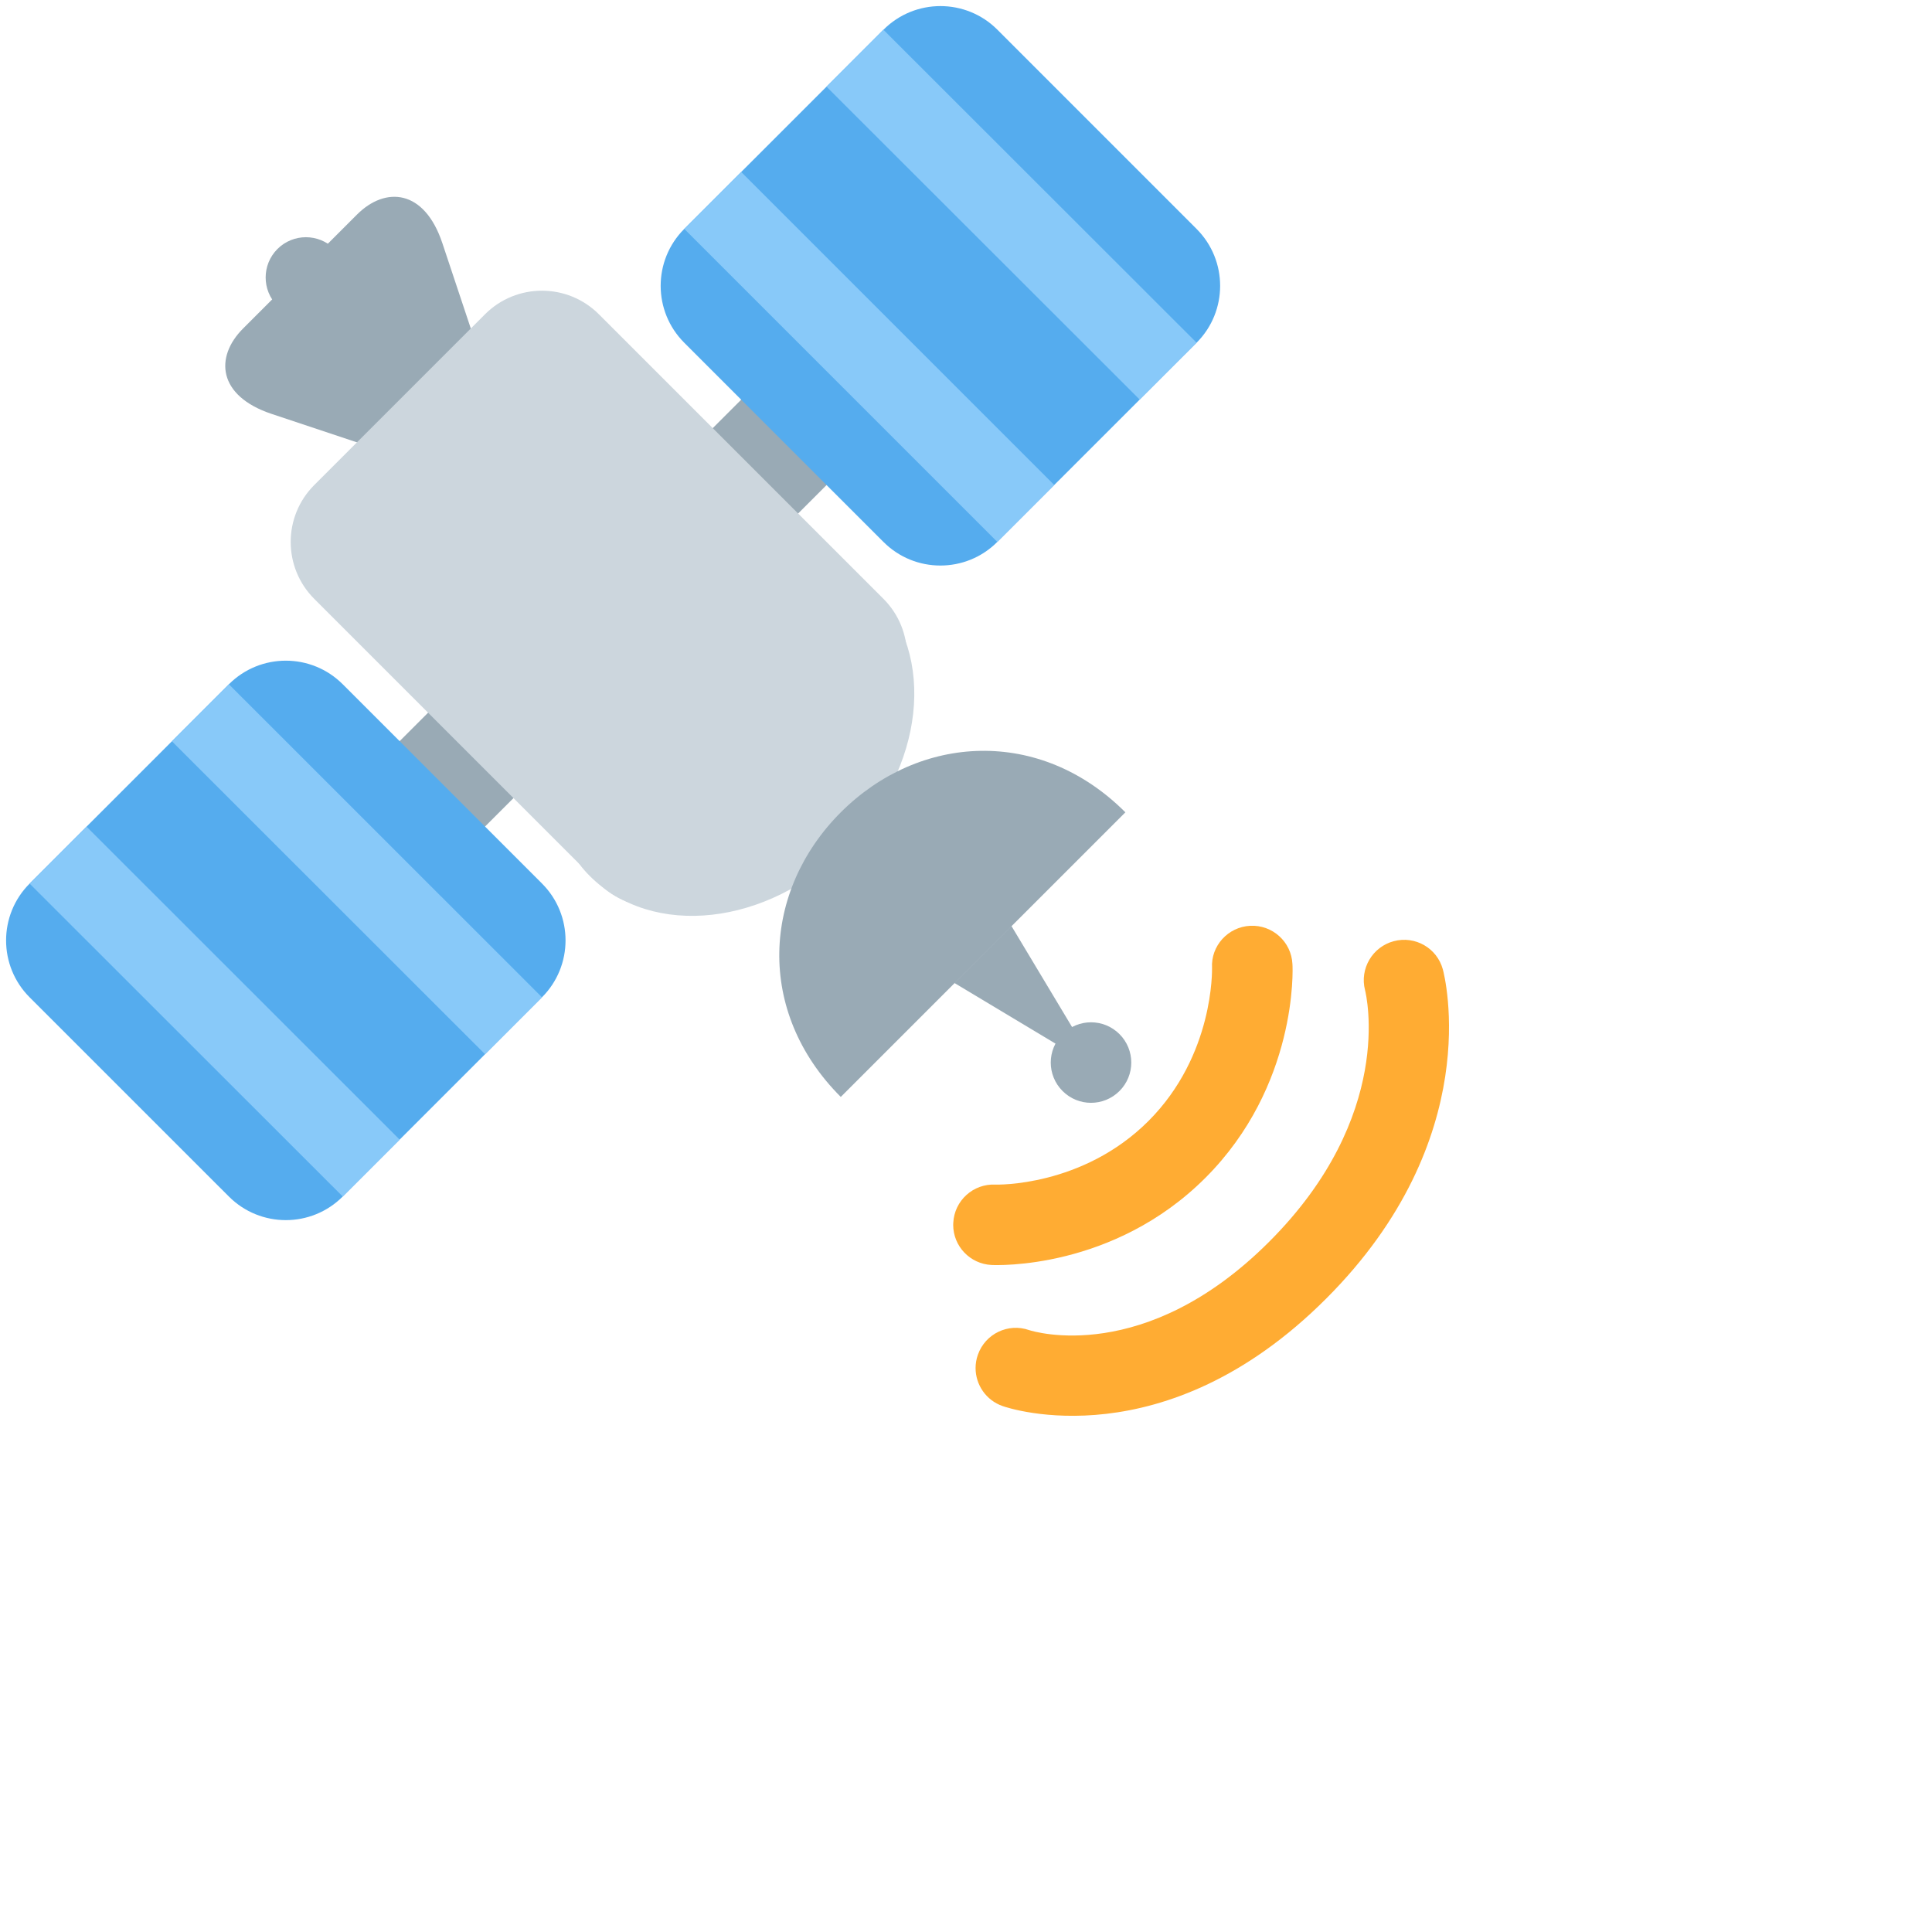
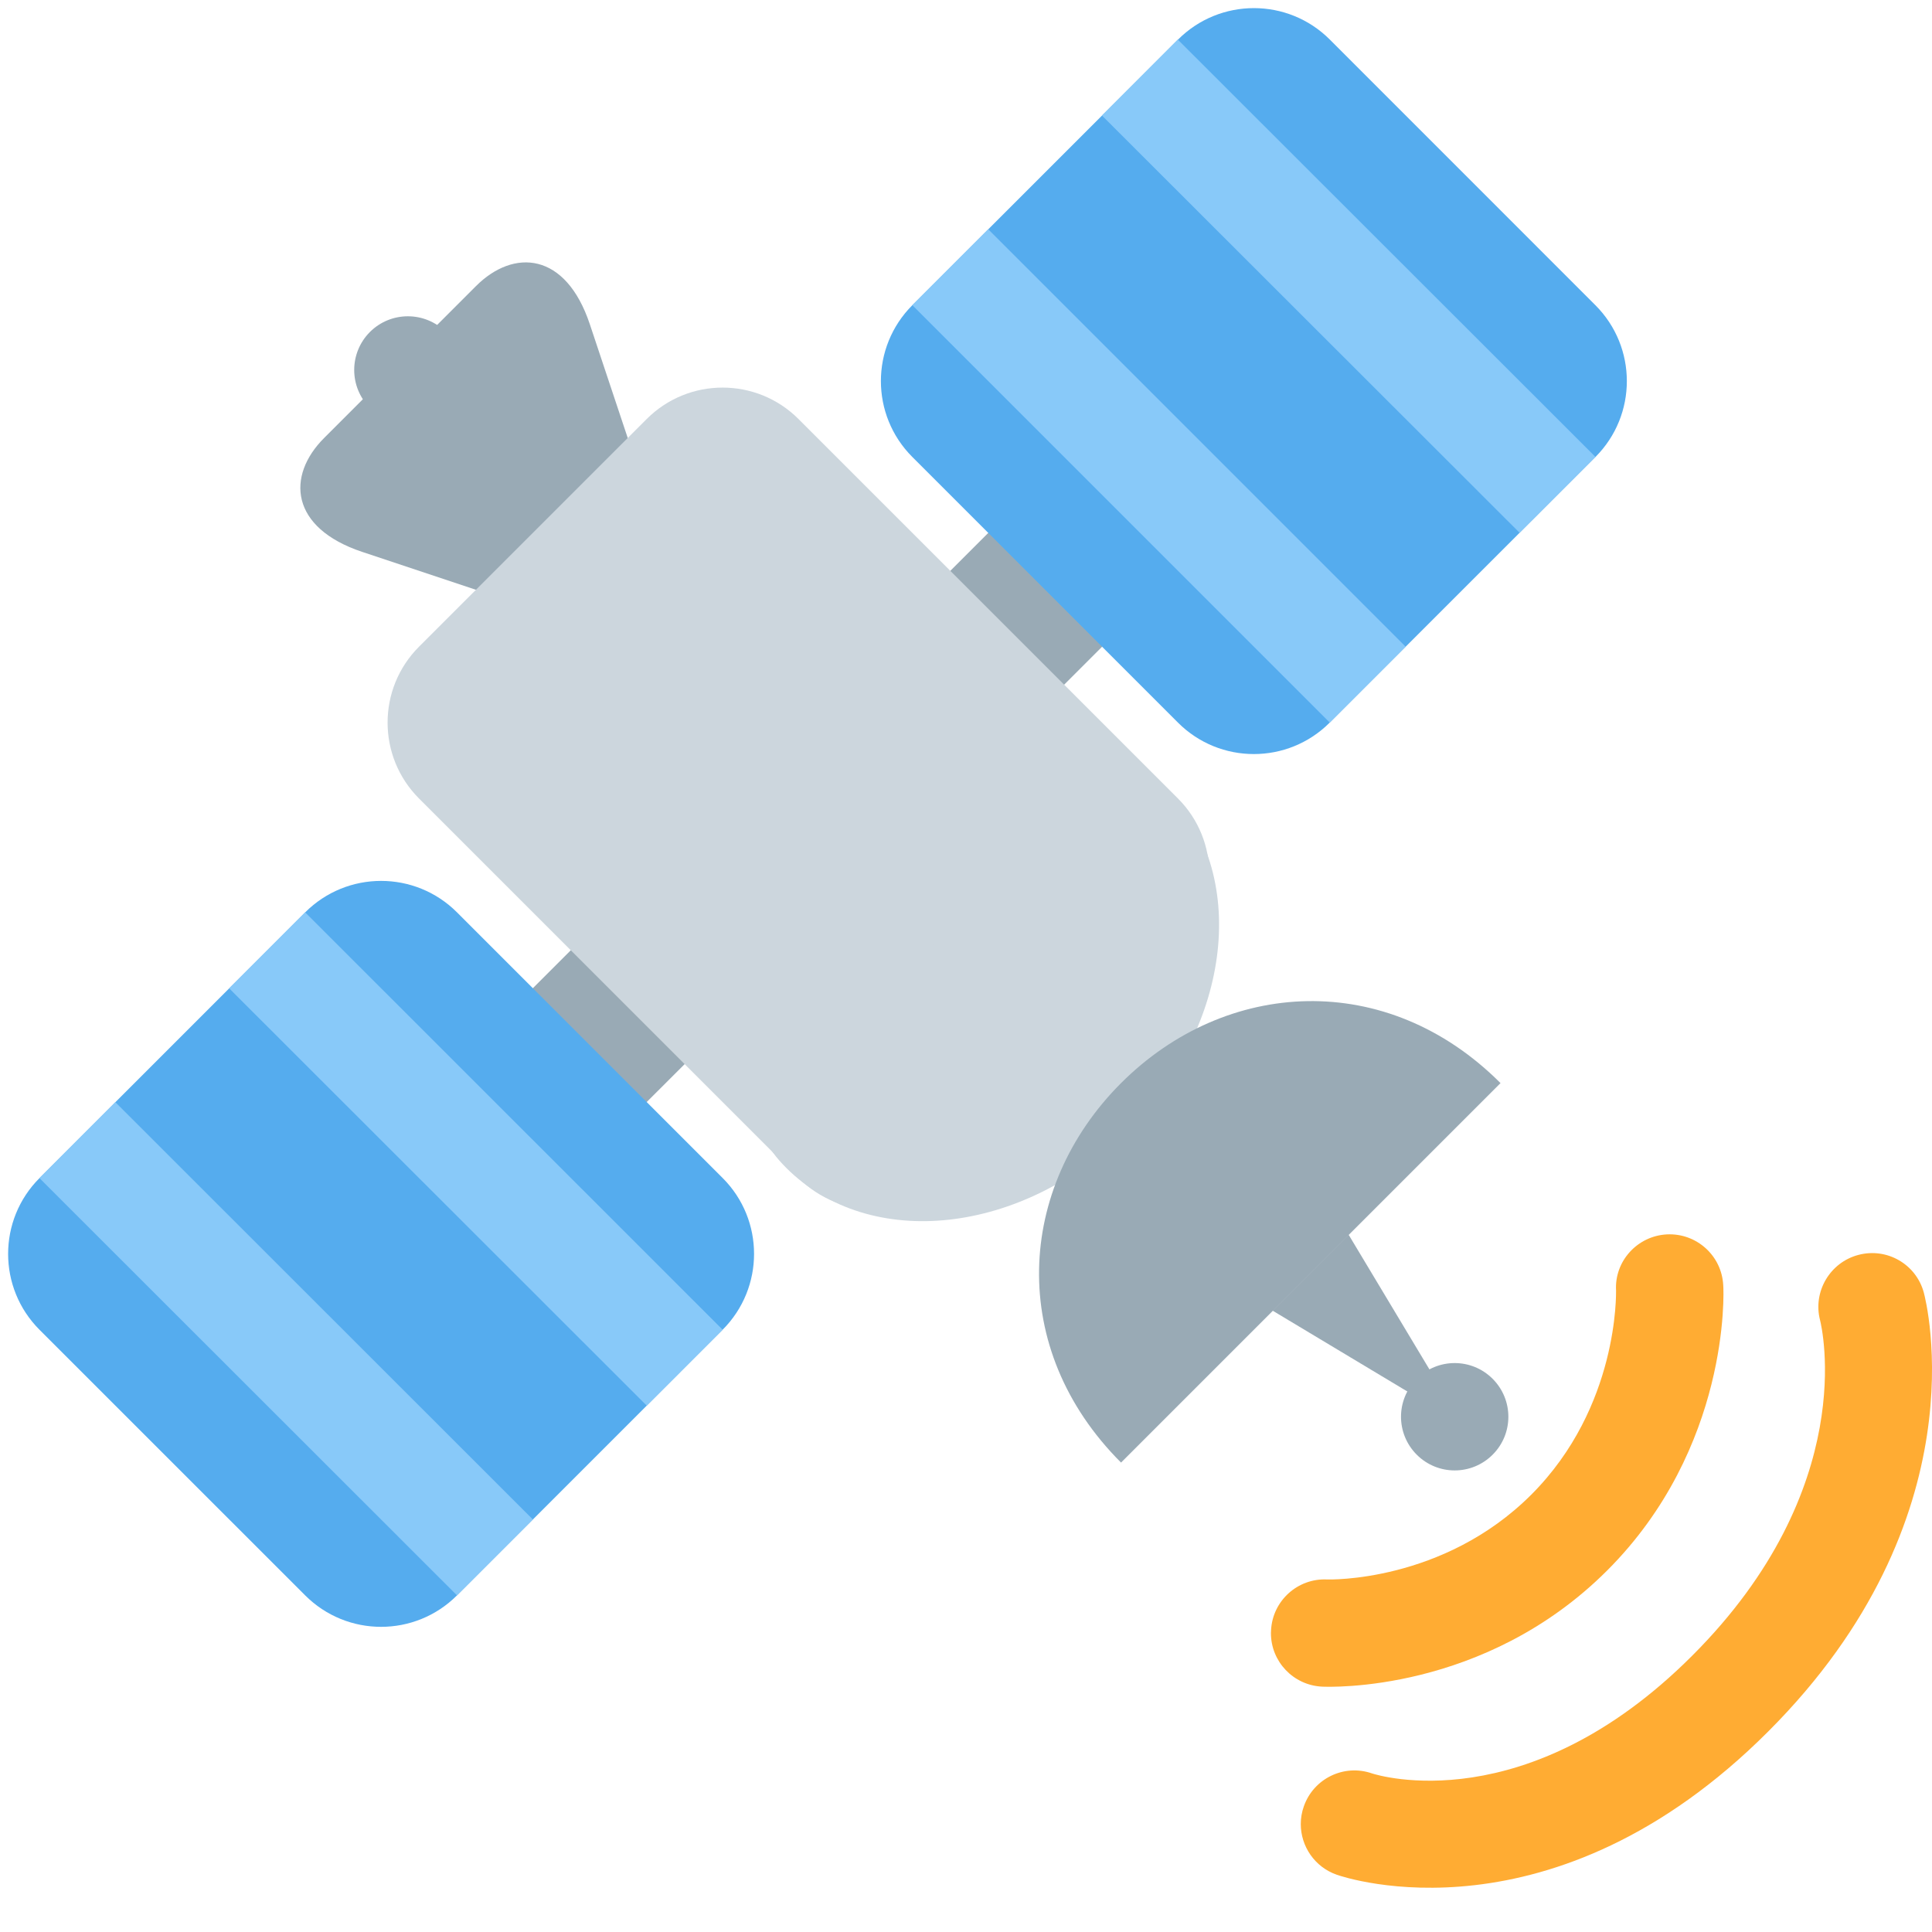
- <svg xmlns="http://www.w3.org/2000/svg" viewBox="0 0 48 48" width="48" height="48">
+ <svg xmlns="http://www.w3.org/2000/svg" viewBox="0 0 36 36">
  <path fill="#99AAB5" d="M8.514 19.828L19.122 9.223l2.121 2.121L10.635 21.95z" />
  <path fill="#55ACEE" d="M8.515 29.728c-.781.781-2.047.781-2.828 0l-4.95-4.949c-.781-.781-.781-2.048 0-2.828L5.687 17c.781-.781 2.047-.781 2.828 0l4.95 4.95c.781.78.781 2.047 0 2.828l-4.95 4.95zm16.262-16.263c-.78.781-2.047.781-2.827 0L17 8.515c-.781-.781-.781-2.047 0-2.828l4.951-4.95c.781-.781 2.047-.781 2.828 0l4.949 4.95c.781.781.781 2.047.001 2.828l-4.952 4.95z" />
  <path fill="#99AAB5" d="M12.404 10.283L10.99 6.04c-.448-1.342-1.415-1.415-2.122-.708L6.04 8.161c-.708.707-.635 1.674.707 2.122l4.243 1.414 1.414-1.414z" />
  <path fill="#CCD6DD" d="M17.708 21.949c-.782.781-2.048.781-2.829.001l-7.071-7.071c-.781-.781-.781-2.048 0-2.829l4.242-4.242c.781-.781 2.048-.781 2.829 0l7.071 7.071c.78.781.78 2.047-.001 2.829l-4.241 4.241z" />
  <path fill="#CCD6DD" d="M21.016 21.055c-1.952 1.953-4.802 2.269-6.364.708-1.562-1.562.876-2.29 2.829-4.243 1.953-1.953 2.681-4.39 4.243-2.829 1.561 1.562 1.245 4.411-.708 6.364z" />
  <path fill="#99AAB5" d="M27.96 20.182c-2.12-2.122-5.118-1.951-7.071 0-1.952 1.954-2.121 4.95 0 7.071l7.071-7.071zm-2.828 2.829l2.121 3.535-3.535-2.121z" />
  <path fill="#99AAB5" d="M27.813 27.106c-.391.391-1.023.391-1.414 0s-.391-1.023 0-1.414 1.023-.391 1.414 0 .391 1.024 0 1.414z" />
  <path fill="#88C9F9" d="M4.27 18.416L5.686 17l7.779 7.777-1.414 1.415zM17 5.686l1.414-1.414 7.778 7.778-1.414 1.414zM.735 21.952l1.414-1.415 7.78 7.776-1.414 1.414zm19.798-19.8L21.946.737l7.781 7.775-1.413 1.414z" />
  <path fill="#99AAB5" d="M8.307 7.601c-.39.39-1.023.39-1.414 0-.391-.391-.39-1.024 0-1.415.391-.39 1.023-.39 1.414 0 .391.391.391 1.024 0 1.415z" />
  <path fill="#FFAC33" d="M23.682 30.431l.002-.051c.027-.552.497-.977 1.049-.949.016.001 2.156.063 3.8-1.58 1.637-1.638 1.578-3.772 1.58-3.801-.033-.55.397-1.021.948-1.049.552-.027 1.022.397 1.049.949.012.122.123 3.028-2.163 5.314-2.288 2.287-5.191 2.17-5.314 2.164-.535-.027-.951-.468-.951-.997z" />
  <path fill="#FFAC33" d="M24.238 33.989c0-.109.018-.221.057-.33.182-.521.752-.796 1.273-.613.107.034 2.877.893 5.964-2.195 3.127-3.126 2.414-6.126 2.382-6.252-.137-.529.184-1.077.716-1.216.53-.14 1.073.172 1.217.701.046.17 1.077 4.205-2.9 8.181-4.014 4.016-7.876 2.726-8.038 2.668-.413-.144-.671-.531-.671-.944z" />
</svg>
